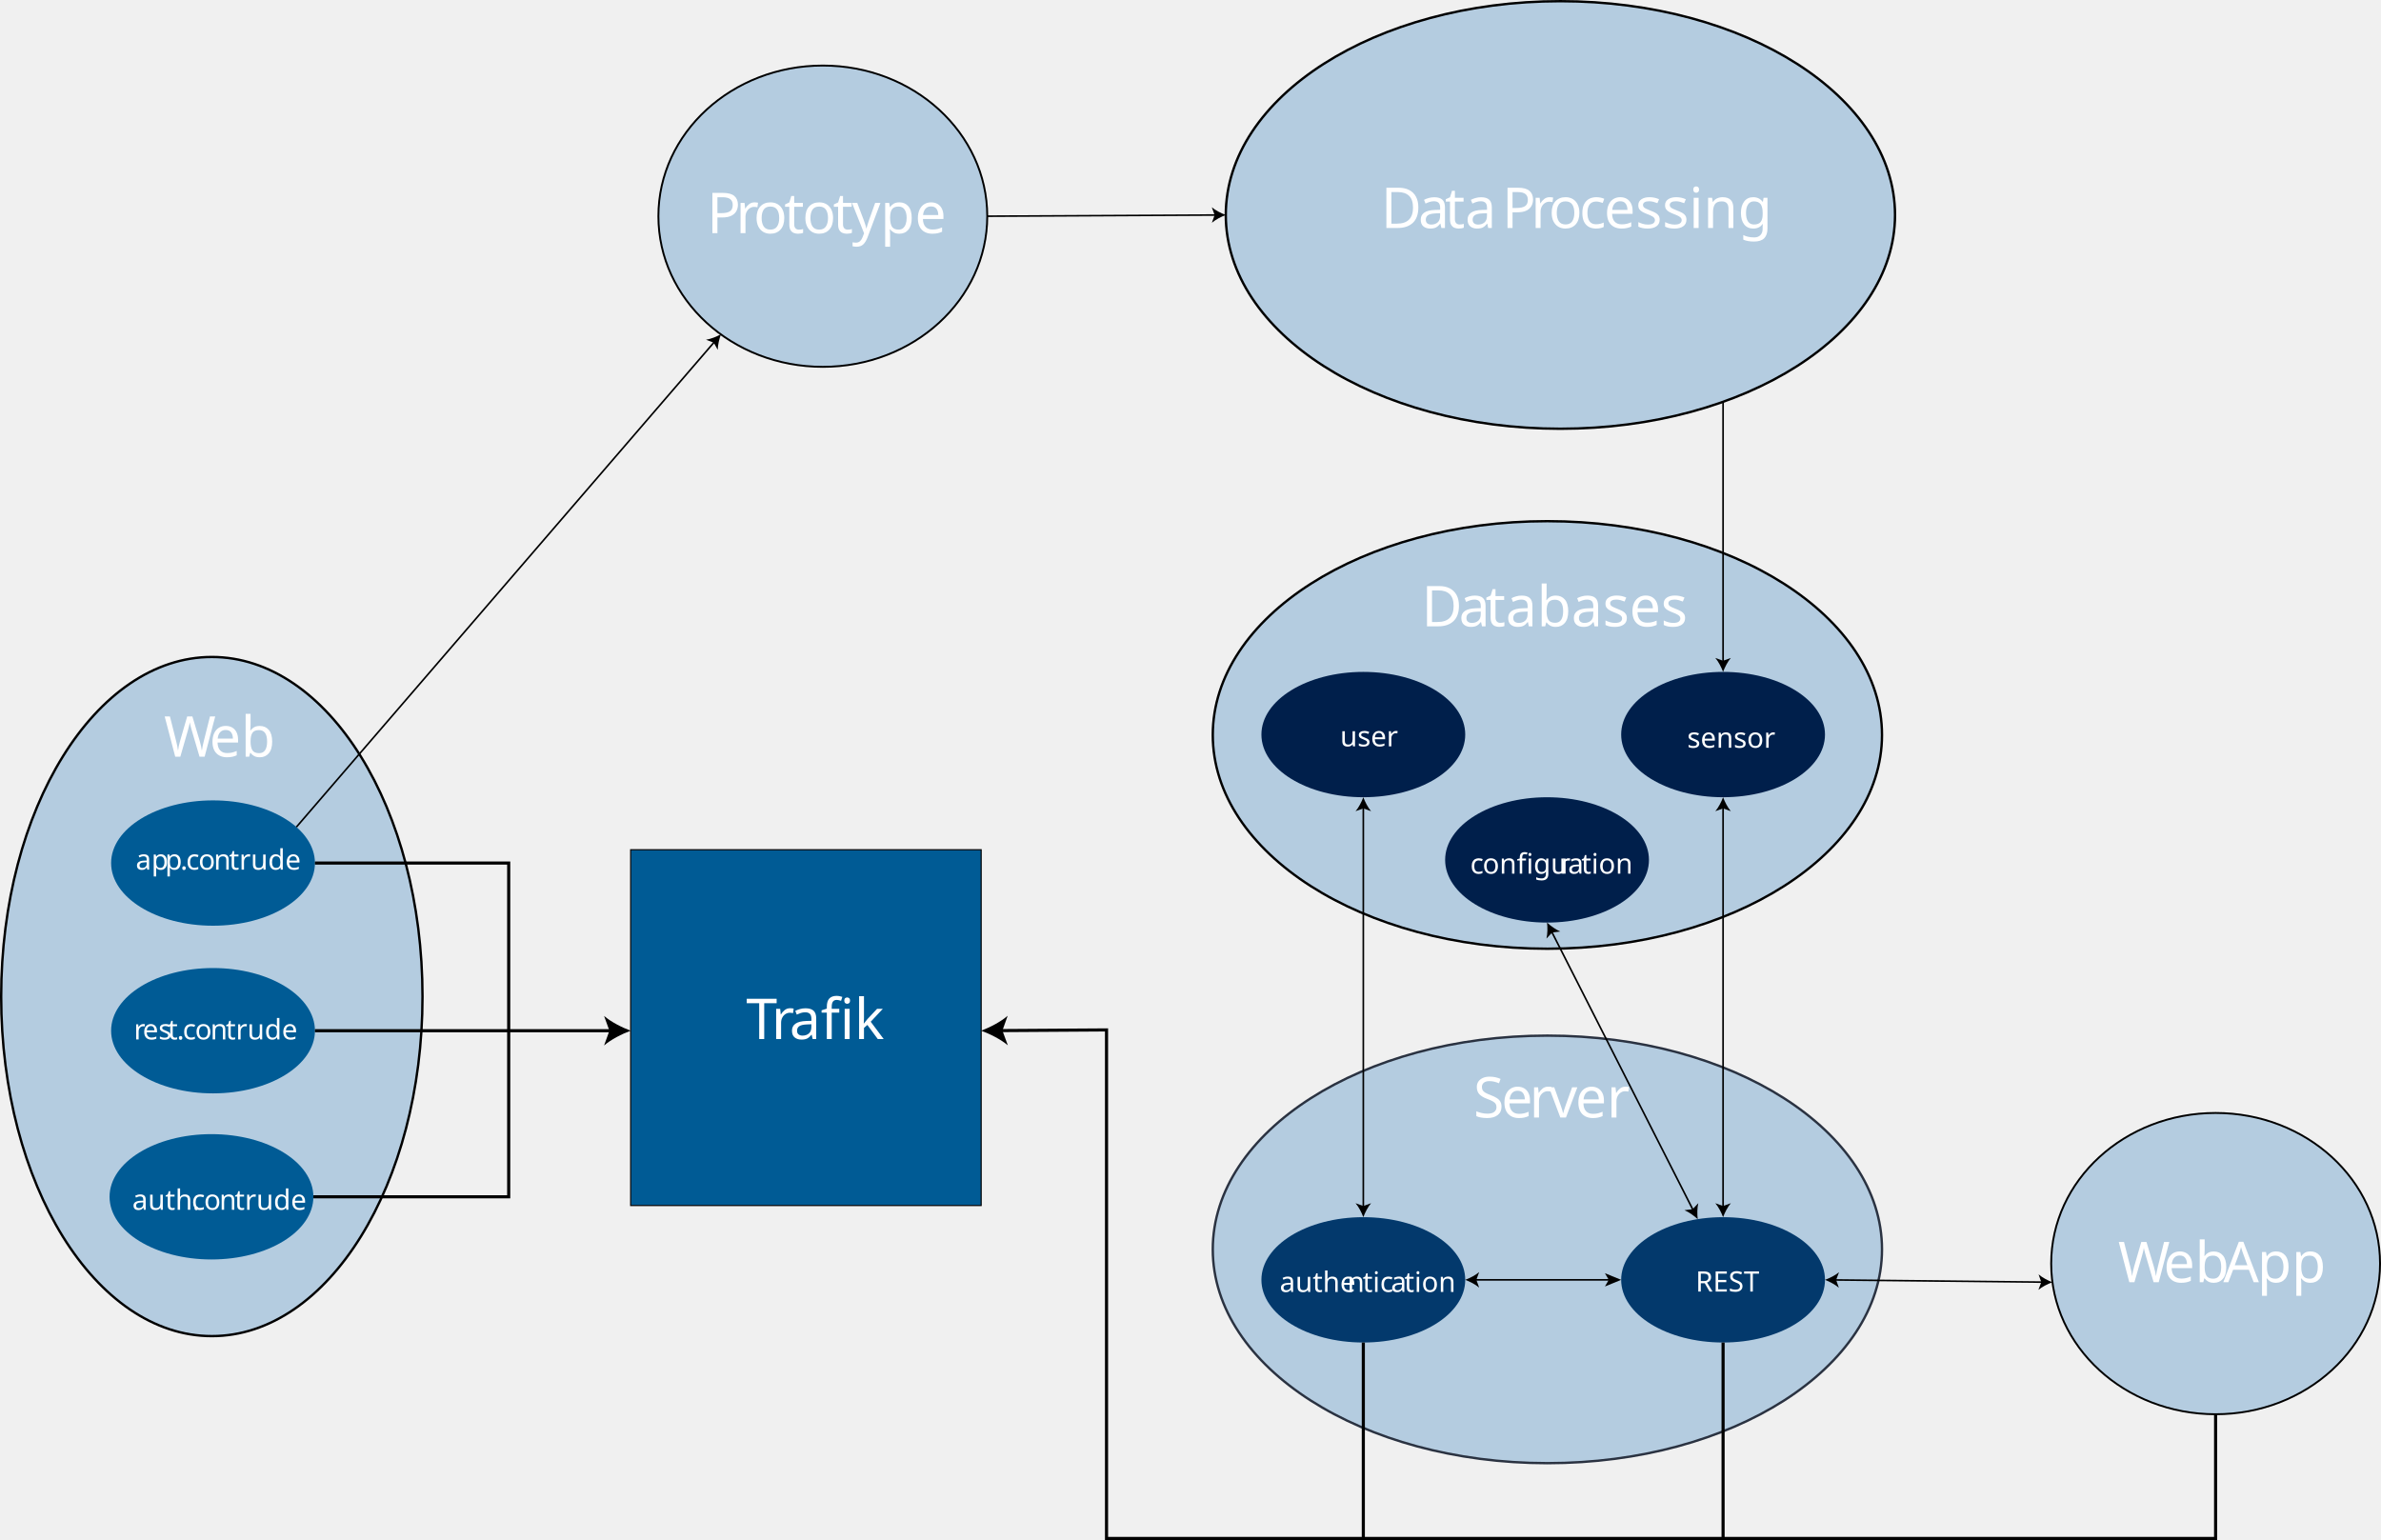
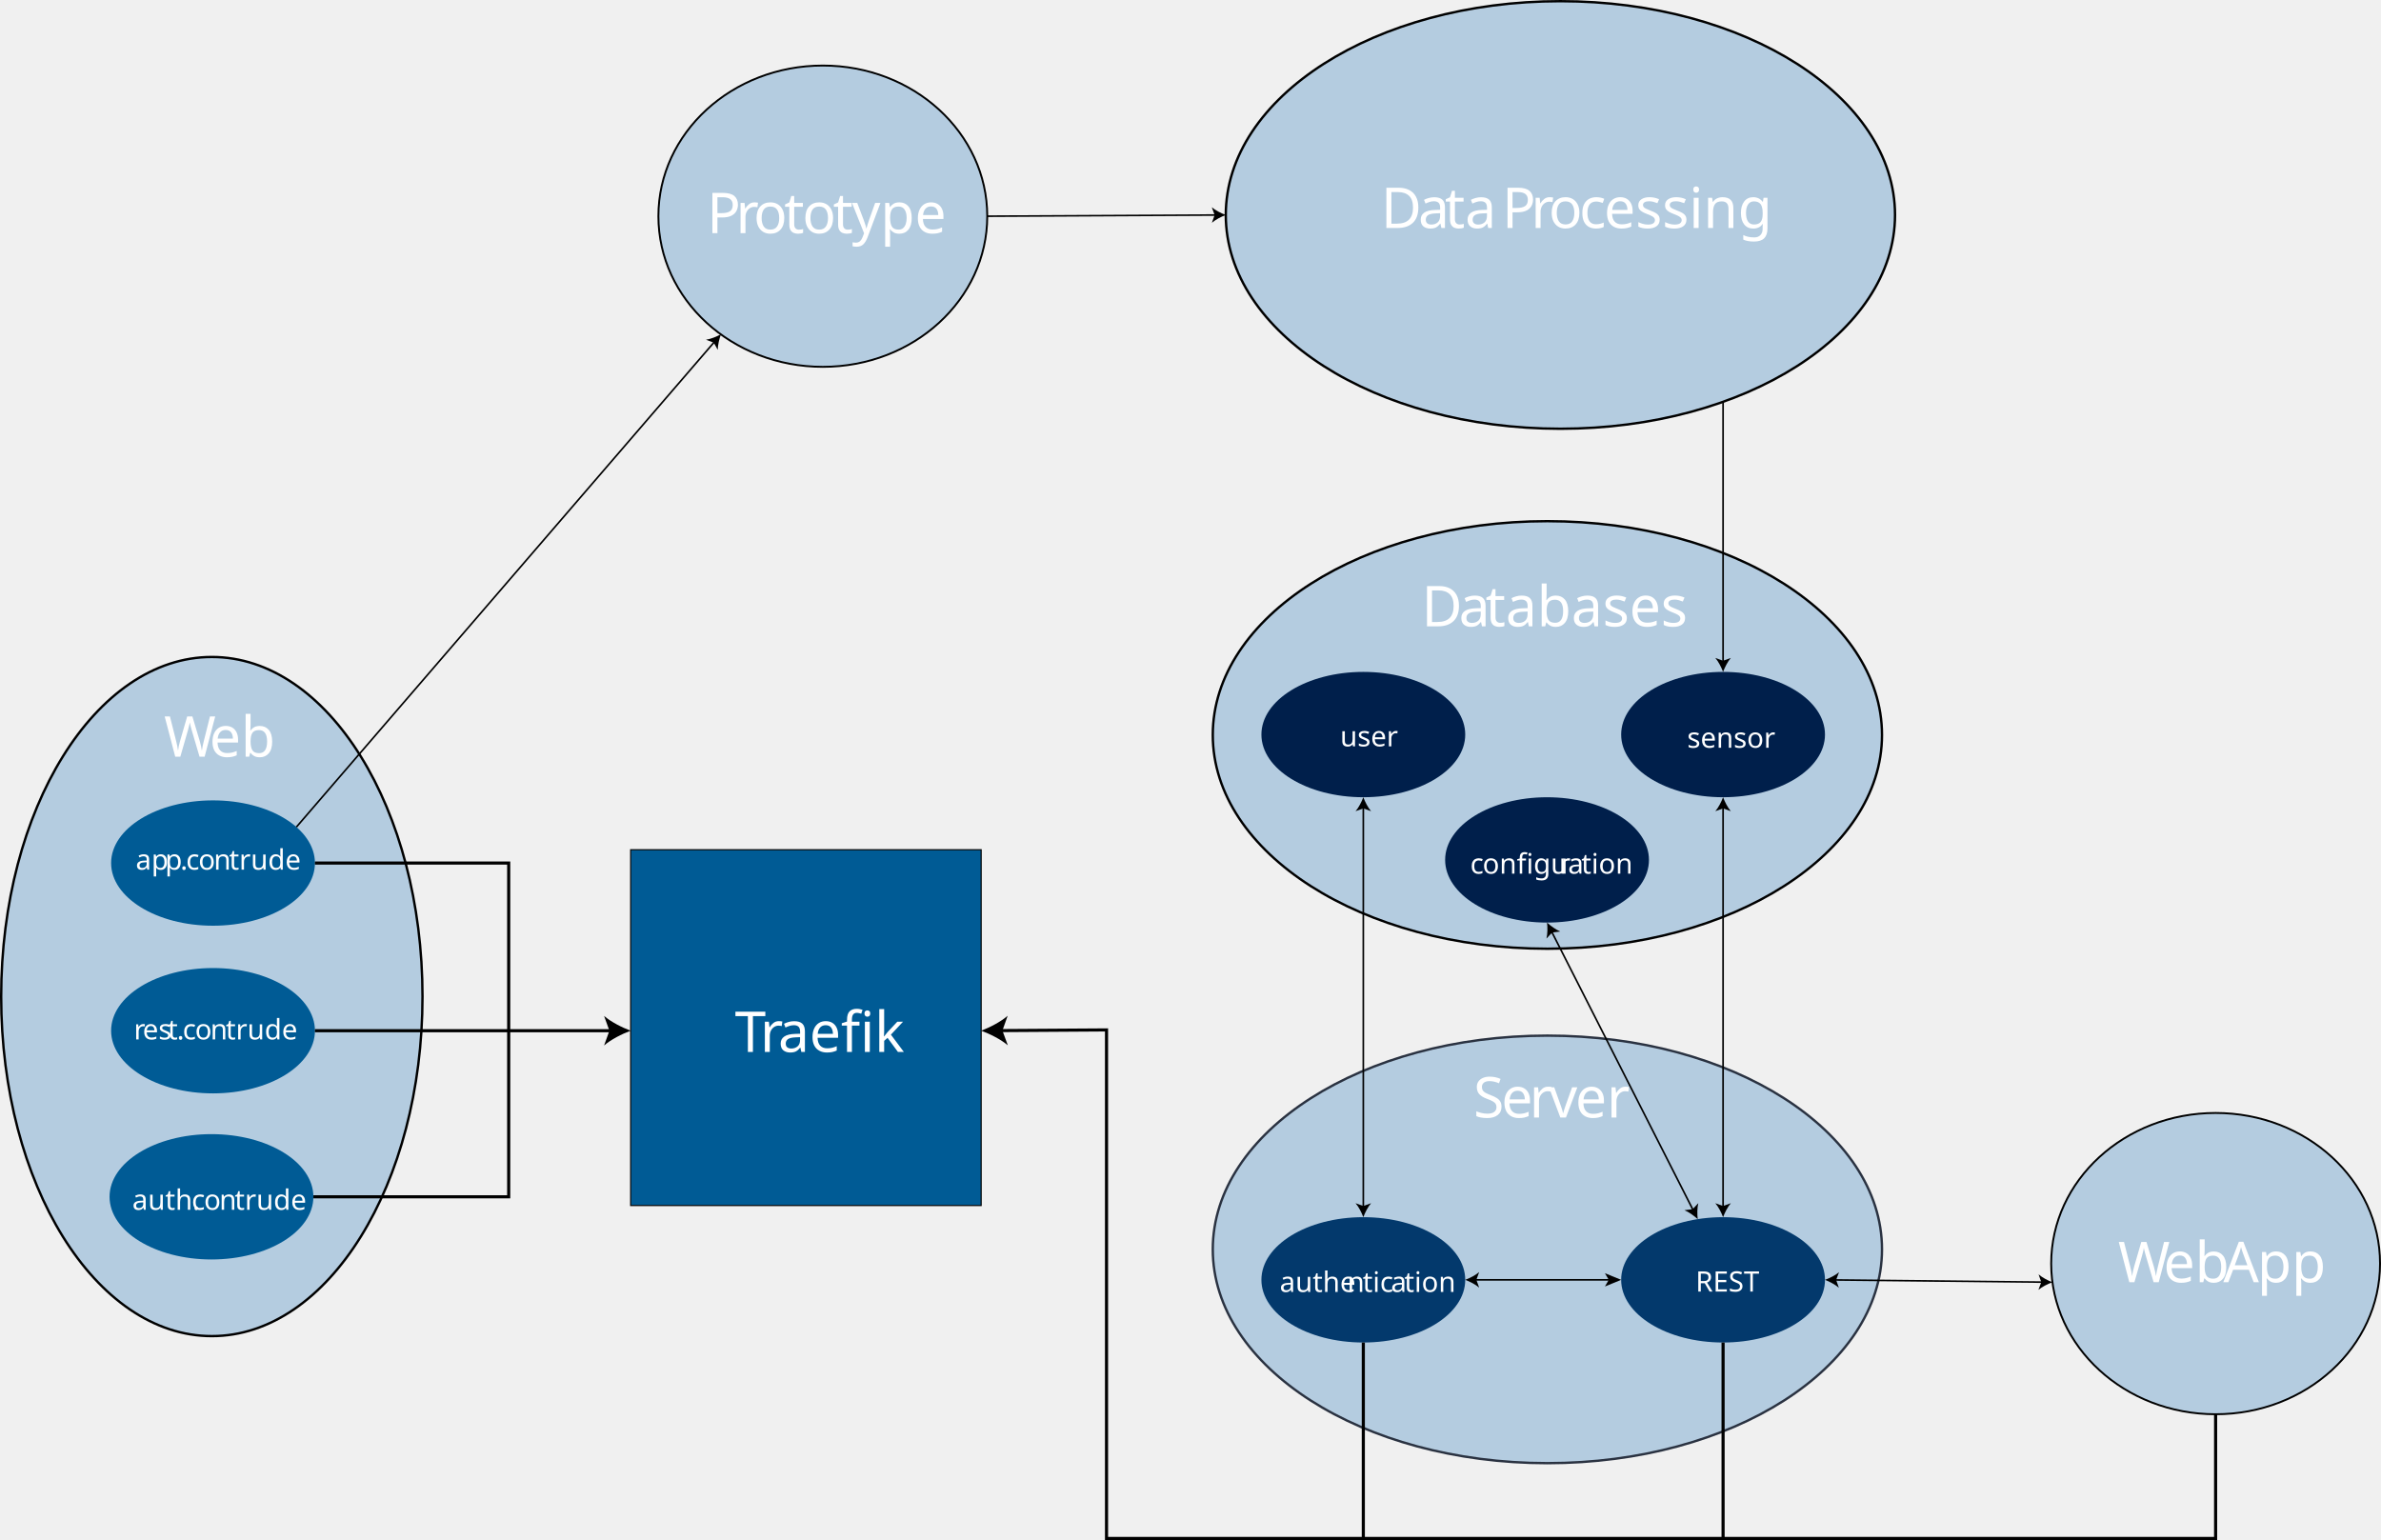
<svg xmlns="http://www.w3.org/2000/svg" id="Ebene_1" data-name="Ebene 1" viewBox="0 0 1474.51 953.7">
  <defs>
    <style>
      .cls-1 {
        letter-spacing: 0em;
      }

      .cls-2 {
        letter-spacing: 0em;
      }

      .cls-3 {
        letter-spacing: .03em;
      }

      .cls-4 {
-         letter-spacing: 0em;
+         letter-spacing: -.01em;
      }

      .cls-5 {
        letter-spacing: 0em;
      }

      .cls-6 {
        font-size: 17.47px;
      }

      .cls-6, .cls-7 {
        fill: #fff;
        font-family: MyriadPro-Regular, 'Myriad Pro';
      }

      .cls-7 {
        font-size: 34.93px;
      }

      .cls-8, .cls-9, .cls-10, .cls-11, .cls-12, .cls-13, .cls-14 {
        stroke-miterlimit: 10;
      }

      .cls-8, .cls-9, .cls-10, .cls-11, .cls-12, .cls-14 {
        stroke: #000;
      }

      .cls-8, .cls-11, .cls-13 {
        fill: #b4cce0;
      }

      .cls-8, .cls-13 {
        stroke-width: 1.47px;
      }

      .cls-9 {
        stroke-width: 1.01px;
      }

      .cls-9, .cls-10, .cls-12 {
        fill: none;
      }

      .cls-10 {
        stroke-width: 1.01px;
      }

      .cls-15 {
        letter-spacing: -.02em;
      }

      .cls-16 {
        letter-spacing: 0em;
      }

      .cls-17 {
        letter-spacing: 0em;
      }

      .cls-18 {
        letter-spacing: 0em;
      }

      .cls-19 {
        fill: #001f4b;
      }

      .cls-19, .cls-20, .cls-21, .cls-22 {
        stroke-width: 0px;
      }

      .cls-20 {
        fill: #000;
      }

      .cls-11 {
        stroke-width: 1.17px;
      }

      .cls-23 {
        letter-spacing: 0em;
      }

-       .cls-24 {
-         letter-spacing: 0em;
-       }
- 
-       .cls-25 {
-         letter-spacing: 0em;
-       }
- 
      .cls-21 {
        fill: #03396c;
      }

+       .cls-24 {
+         letter-spacing: -.02em;
+       }
+ 
+       .cls-25 {
+         letter-spacing: -.02em;
+       }
+ 
      .cls-26 {
-         letter-spacing: -.02em;
+         letter-spacing: 0em;
      }

      .cls-27 {
-         letter-spacing: -.02em;
+         letter-spacing: 0em;
      }

      .cls-28 {
        letter-spacing: 0em;
      }

      .cls-29 {
-         letter-spacing: 0em;
-       }
- 
-       .cls-30 {
-         letter-spacing: 0em;
-       }
- 
-       .cls-31 {
        letter-spacing: -.04em;
      }

      .cls-12 {
        stroke-width: 1.93px;
      }

+       .cls-30 {
+         letter-spacing: 0em;
+       }
+ 
+       .cls-31 {
+         letter-spacing: 0em;
+       }
+ 
      .cls-32 {
-         letter-spacing: 0em;
-       }
- 
-       .cls-33 {
        letter-spacing: 0em;
      }

      .cls-13 {
        stroke: #2a3241;
      }

-       .cls-34 {
+       .cls-33 {
        letter-spacing: -.03em;
      }

      .cls-14 {
        stroke-width: .7px;
      }

      .cls-14, .cls-22 {
        fill: #005b95;
+       }
+ 
+       .cls-34 {
+         letter-spacing: 0em;
      }
    </style>
  </defs>
  <ellipse class="cls-8" cx="131.19" cy="617.15" rx="130.46" ry="210.29" />
  <ellipse class="cls-8" cx="966.33" cy="133.13" rx="207.22" ry="132.39" />
  <ellipse class="cls-8" cx="958.27" cy="455.15" rx="207.22" ry="132.39" />
  <ellipse class="cls-13" cx="958.27" cy="773.74" rx="207.22" ry="132.39" />
  <text class="cls-7" transform="translate(855.21 141.2) scale(.99 1)">
    <tspan x="0" y="0">D</tspan>
-     <tspan class="cls-28" x="23.26" y="0">a</tspan>
+     <tspan class="cls-26" x="23.26" y="0">a</tspan>
    <tspan x="39.96" y="0">ta </tspan>
-     <tspan class="cls-26" x="75.77" y="0">P</tspan>
-     <tspan class="cls-33" x="93.79" y="0">r</tspan>
+     <tspan class="cls-24" x="75.77" y="0">P</tspan>
+     <tspan class="cls-31" x="93.79" y="0">r</tspan>
    <tspan x="104.87" y="0">o</tspan>
    <tspan class="cls-5" x="124.05" y="0">c</tspan>
-     <tspan x="139.49" y="0">essing </tspan>
+     <tspan class="cls-18" x="139.49" y="0">essing </tspan>
  </text>
  <g>
    <ellipse class="cls-11" cx="509.56" cy="133.89" rx="101.83" ry="93.29" />
    <text class="cls-7" transform="translate(437.82 144.4) scale(.99 1)">
-       <tspan class="cls-27" x="0" y="0">P</tspan>
-       <tspan class="cls-33" x="18.03" y="0">r</tspan>
+       <tspan class="cls-25" x="0" y="0">P</tspan>
+       <tspan class="cls-31" x="18.03" y="0">r</tspan>
      <tspan x="29.1" y="0">o</tspan>
      <tspan class="cls-5" x="48.28" y="0">t</tspan>
-       <tspan x="59.63" y="0">o</tspan>
-       <tspan class="cls-30" x="78.81" y="0">t</tspan>
+       <tspan class="cls-34" x="59.63" y="0">o</tspan>
+       <tspan class="cls-28" x="78.81" y="0">t</tspan>
      <tspan x="90.69" y="0">ype</tspan>
    </text>
  </g>
  <text class="cls-7" transform="translate(880.36 387.89) scale(.99 1)">
    <tspan x="0" y="0">D</tspan>
-     <tspan class="cls-28" x="23.26" y="0">a</tspan>
+     <tspan class="cls-26" x="23.26" y="0">a</tspan>
    <tspan x="39.96" y="0">tabases</tspan>
  </text>
  <g>
    <ellipse class="cls-11" cx="1372.09" cy="782.54" rx="101.83" ry="93.29" />
    <text class="cls-7" transform="translate(1311.7 794.09) scale(.99 1)">
-       <tspan class="cls-34" x="0" y="0">W</tspan>
+       <tspan class="cls-33" x="0" y="0">W</tspan>
      <tspan class="cls-18" x="28.4" y="0">eb</tspan>
-       <tspan class="cls-1" x="65.78" y="0">A</tspan>
+       <tspan class="cls-2" x="65.78" y="0">A</tspan>
      <tspan x="87.05" y="0">pp</tspan>
    </text>
  </g>
  <text class="cls-7" transform="translate(912.5 692.06) scale(.99 1)">
-     <tspan class="cls-29" x="0" y="0">S</tspan>
+     <tspan class="cls-27" x="0" y="0">S</tspan>
    <tspan x="17.43" y="0">e</tspan>
    <tspan class="cls-3" x="34.93" y="0">r</tspan>
-     <tspan class="cls-33" x="47.23" y="0">v</tspan>
-     <tspan x="63.68" y="0">er</tspan>
+     <tspan class="cls-4" x="47.23" y="0">v</tspan>
+     <tspan class="cls-18" x="63.68" y="0">er</tspan>
  </text>
  <text class="cls-7" transform="translate(101.57 468.63) scale(.99 1)">
-     <tspan class="cls-34" x="0" y="0">W</tspan>
+     <tspan class="cls-33" x="0" y="0">W</tspan>
    <tspan x="28.4" y="0">eb</tspan>
  </text>
  <ellipse class="cls-19" cx="844.28" cy="454.91" rx="63.11" ry="38.81" />
  <ellipse class="cls-19" cx="1067.07" cy="454.91" rx="63.11" ry="38.81" />
  <ellipse class="cls-19" cx="958.06" cy="532.54" rx="63.11" ry="38.81" />
  <ellipse class="cls-21" cx="844.28" cy="792.6" rx="63.11" ry="38.81" />
  <ellipse class="cls-21" cx="1067.07" cy="792.6" rx="63.11" ry="38.81" />
  <ellipse class="cls-22" cx="131.92" cy="534.48" rx="63.11" ry="38.81" />
  <ellipse class="cls-22" cx="131.92" cy="638.31" rx="63.11" ry="38.81" />
  <ellipse class="cls-22" cx="130.96" cy="741.17" rx="63.11" ry="38.81" />
  <text class="cls-6" transform="translate(829.92 462.2) scale(.99 1)">
    <tspan x="0" y="0">user</tspan>
  </text>
  <text class="cls-6" transform="translate(1044.82 463.07) scale(.99 1)">
    <tspan x="0" y="0">sensor</tspan>
  </text>
  <text class="cls-6" transform="translate(910.48 541.06) scale(.99 1)">
    <tspan class="cls-17" x="0" y="0">c</tspan>
    <tspan x="7.72" y="0">onfigu</tspan>
    <tspan class="cls-32" x="55.53" y="0">r</tspan>
-     <tspan class="cls-24" x="61.15" y="0">a</tspan>
+     <tspan class="cls-23" x="61.15" y="0">a</tspan>
    <tspan x="69.5" y="0">tion</tspan>
  </text>
  <text class="cls-6" transform="translate(1050.04 799.86) scale(.99 1)">
    <tspan x="0" y="0">REST</tspan>
  </text>
  <text class="cls-6" transform="translate(792.49 800.09) scale(.99 1)">
    <tspan x="0" y="0">authe</tspan>
-     <tspan class="cls-25" x="42.27" y="0">n</tspan>
-     <tspan class="cls-4" x="51.89" y="0">tic</tspan>
-     <tspan class="cls-24" x="69.59" y="0">a</tspan>
+     <tspan class="cls-23" x="42.27" y="0">n</tspan>
+     <tspan x="51.89" y="0">tic</tspan>
+     <tspan class="cls-23" x="69.59" y="0">a</tspan>
    <tspan x="77.93" y="0">tion</tspan>
  </text>
  <text class="cls-6" transform="translate(84.04 538.57) scale(.99 1)">
    <tspan x="0" y="0">ap</tspan>
    <tspan class="cls-15" x="18.36" y="0">p</tspan>
    <tspan x="27.88" y="0">.</tspan>
-     <tspan class="cls-2" x="31.49" y="0">c</tspan>
-     <tspan class="cls-23" x="39.21" y="0">o</tspan>
-     <tspan class="cls-28" x="48.8" y="0">n</tspan>
+     <tspan class="cls-5" x="31.49" y="0">c</tspan>
+     <tspan class="cls-18" x="39.21" y="0">o</tspan>
+     <tspan class="cls-26" x="48.8" y="0">n</tspan>
    <tspan x="58.42" y="0">trude</tspan>
  </text>
  <text class="cls-6" transform="translate(82.87 643.71) scale(.99 1)">
-     <tspan class="cls-33" x="0" y="0">r</tspan>
+     <tspan class="cls-31" x="0" y="0">r</tspan>
    <tspan x="5.54" y="0">es</tspan>
    <tspan class="cls-16" x="21.2" y="0">t</tspan>
    <tspan x="26.93" y="0">.</tspan>
-     <tspan class="cls-2" x="30.55" y="0">c</tspan>
-     <tspan class="cls-23" x="38.27" y="0">o</tspan>
-     <tspan class="cls-28" x="47.86" y="0">n</tspan>
+     <tspan class="cls-5" x="30.55" y="0">c</tspan>
+     <tspan class="cls-18" x="38.27" y="0">o</tspan>
+     <tspan class="cls-26" x="47.86" y="0">n</tspan>
    <tspan x="57.48" y="0">trude</tspan>
  </text>
  <text class="cls-6" transform="translate(81.91 749.22) scale(.99 1)">
    <tspan x="0" y="0">auth.</tspan>
    <tspan class="cls-5" x="37.13" y="0">c</tspan>
-     <tspan class="cls-23" x="44.85" y="0">o</tspan>
-     <tspan class="cls-28" x="54.44" y="0">n</tspan>
+     <tspan x="44.85" y="0">o</tspan>
+     <tspan class="cls-26" x="54.44" y="0">n</tspan>
    <tspan x="64.07" y="0">trude</tspan>
  </text>
  <rect class="cls-14" x="390.56" y="526.23" width="217.05" height="220.35" />
  <g>
    <line class="cls-9" x1="183.56" y1="512.17" x2="442.52" y2="211.61" />
    <path class="cls-20" d="M446.5,206.98c-1.07,2.87-2.02,6.76-2,9.69l-2.51-4.46-4.78-1.82c2.9-.42,6.6-1.93,9.28-3.41Z" />
  </g>
  <g>
    <line class="cls-10" x1="611.39" y1="133.89" x2="753" y2="133.16" />
    <path class="cls-20" d="M759.11,133.13c-2.87,1.08-6.42,2.92-8.62,4.85l1.71-4.82-1.76-4.8c2.22,1.91,5.79,3.71,8.67,4.76Z" />
  </g>
  <g>
    <line class="cls-10" x1="1067.07" y1="248.84" x2="1067.07" y2="409.99" />
    <path class="cls-20" d="M1067.07,416.1c-1.07-2.87-2.88-6.44-4.81-8.64l4.81,1.74,4.81-1.74c-1.93,2.21-3.74,5.77-4.81,8.64Z" />
  </g>
  <g>
    <line class="cls-10" x1="1067.07" y1="499.83" x2="1067.07" y2="747.68" />
    <path class="cls-20" d="M1067.07,493.73c-1.07,2.87-2.88,6.44-4.81,8.64l4.81-1.74,4.81,1.74c-1.93-2.21-3.74-5.77-4.81-8.64Z" />
    <path class="cls-20" d="M1067.07,753.78c-1.07-2.87-2.88-6.44-4.81-8.64l4.81,1.74,4.81-1.74c-1.93,2.21-3.74,5.77-4.81,8.64Z" />
  </g>
  <g>
    <line class="cls-10" x1="844.28" y1="499.83" x2="844.28" y2="747.68" />
    <path class="cls-20" d="M844.28,493.73c-1.07,2.87-2.88,6.44-4.81,8.64l4.81-1.74,4.81,1.74c-1.93-2.21-3.74-5.77-4.81-8.64Z" />
    <path class="cls-20" d="M844.28,753.78c-1.07-2.87-2.88-6.44-4.81-8.64l4.81,1.74,4.81-1.74c-1.93,2.21-3.74,5.77-4.81,8.64Z" />
  </g>
  <g>
    <line class="cls-10" x1="960.83" y1="576.8" x2="1048.59" y2="749.56" />
    <path class="cls-20" d="M958.06,571.35c.35,3.04.34,7.04-.37,9.89l3.5-3.73,5.08-.63c-2.72-1.1-5.95-3.45-8.2-5.53Z" />
    <path class="cls-20" d="M1051.35,755c-2.25-2.08-5.49-4.43-8.2-5.53l5.08-.63,3.5-3.73c-.72,2.84-.72,6.84-.37,9.88Z" />
  </g>
  <g>
    <line class="cls-10" x1="1136.28" y1="792.66" x2="1264.93" y2="794.02" />
    <path class="cls-20" d="M1130.18,792.6c2.86,1.1,6.4,2.95,8.59,4.9l-1.69-4.83,1.79-4.79c-2.23,1.9-5.81,3.68-8.69,4.72Z" />
    <path class="cls-20" d="M1271.03,794.09c-2.88,1.04-6.47,2.82-8.69,4.72l1.79-4.79-1.69-4.83c2.19,1.95,5.73,3.8,8.59,4.9Z" />
  </g>
  <g>
    <line class="cls-10" x1="913.49" y1="792.6" x2="996.82" y2="792.6" />
    <path class="cls-20" d="M907.38,792.6c2.87,1.07,6.44,2.88,8.64,4.81l-1.74-4.81,1.74-4.81c-2.21,1.93-5.77,3.74-8.64,4.81Z" />
    <polygon class="cls-20" points="1003.96 792.6 993.9 796.71 996.28 792.6 993.9 788.49 1003.96 792.6" />
  </g>
  <g>
    <line class="cls-12" x1="195.02" y1="638.31" x2="378.94" y2="638.31" />
    <path class="cls-20" d="M390.56,638.31c-5.47,2.03-12.26,5.49-16.47,9.16l3.31-9.16-3.31-9.16c4.21,3.67,11,7.13,16.47,9.16Z" />
  </g>
  <polyline class="cls-12" points="194.07 741.17 315.03 741.17 315.03 638.31 315.03 534.48 195.02 534.48" />
  <g>
    <polyline class="cls-12" points="1372.09 875.83 1372.09 952.74 685.25 952.74 685.25 637.82 619.25 638.24" />
    <path class="cls-20" d="M607.62,638.31c5.46-2.06,12.22-5.57,16.41-9.26l-3.26,9.18,3.37,9.14c-4.23-3.64-11.04-7.06-16.52-9.06Z" />
  </g>
  <line class="cls-12" x1="844.28" y1="831.41" x2="844.28" y2="952.74" />
  <line class="cls-12" x1="1067.07" y1="831.41" x2="1067.07" y2="952.74" />
-   <text class="cls-7" transform="translate(462.1 643.47) scale(.99 1)">
-     <tspan class="cls-31" x="0" y="0">T</tspan>
-     <tspan class="cls-32" x="15.79" y="0">r</tspan>
-     <tspan x="27.04" y="0">afik</tspan>
+   <text class="cls-7" transform="translate(455.1 651.47) scale(.99 1)">
+     <tspan class="cls-29" x="0" y="0">T</tspan>
+     <tspan class="cls-30" x="15.79" y="0">r</tspan>
+     <tspan class="cls-1" x="27.04" y="0">aefik</tspan>
  </text>
</svg>
